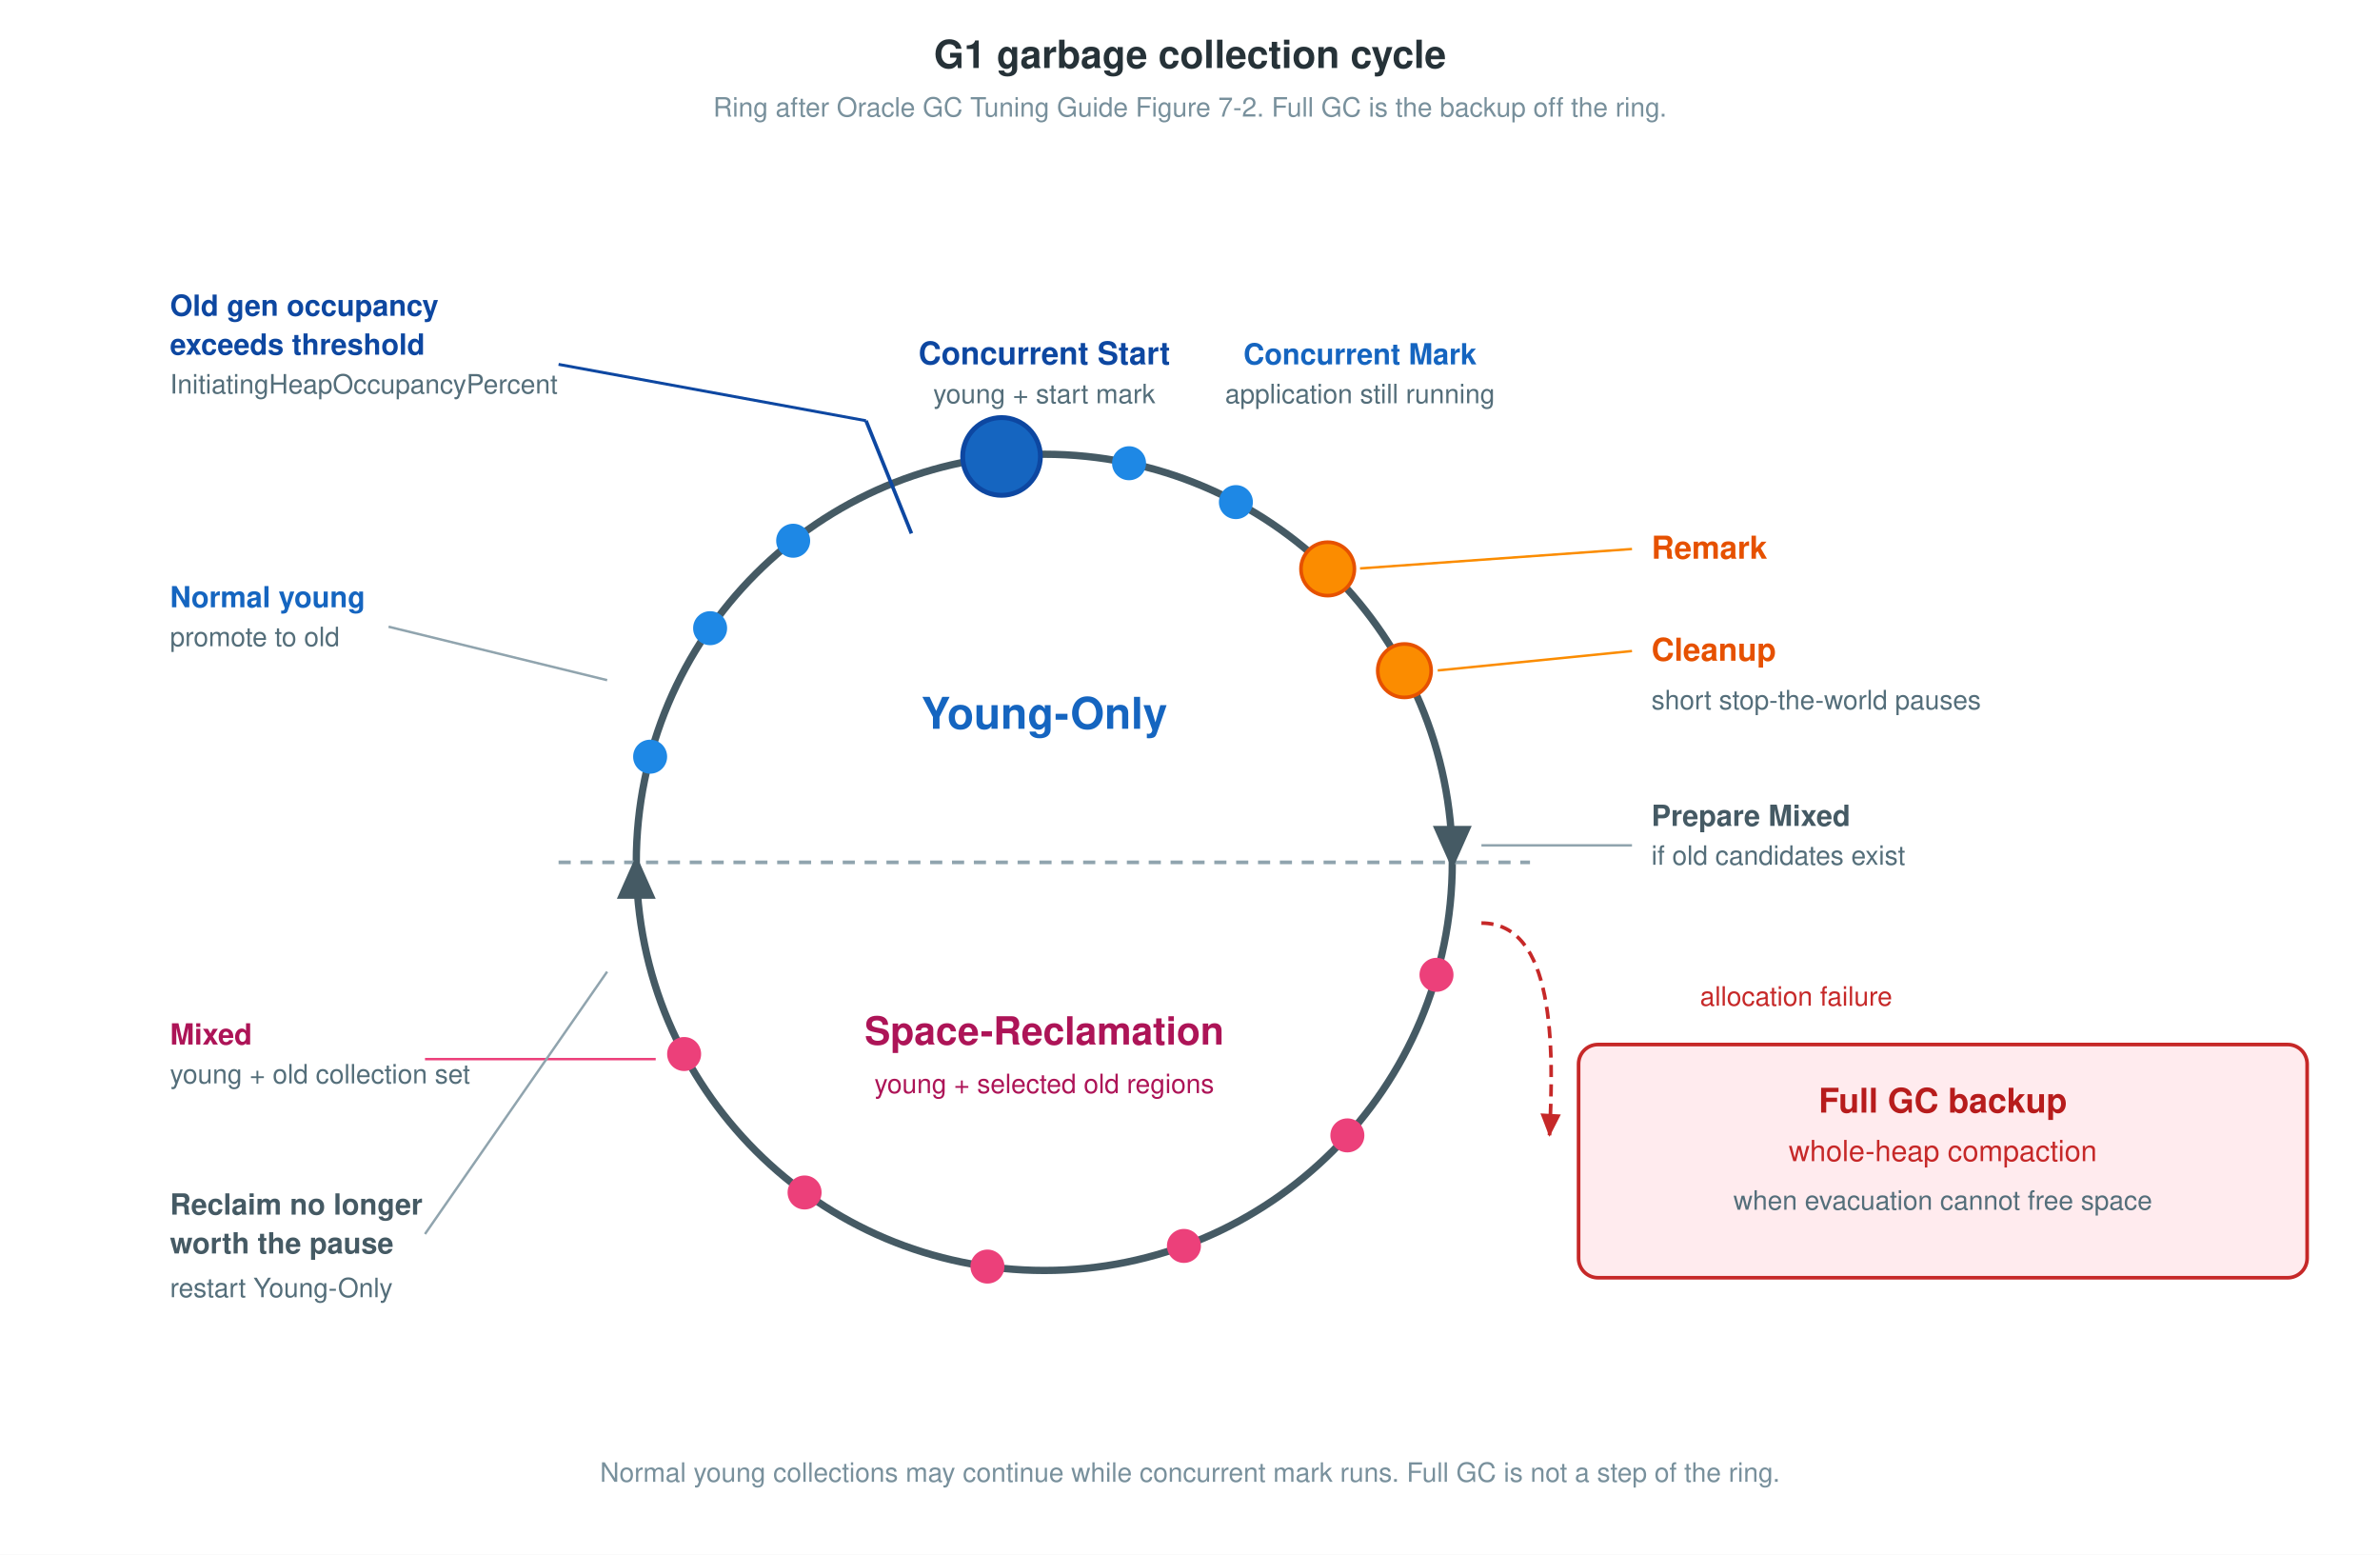
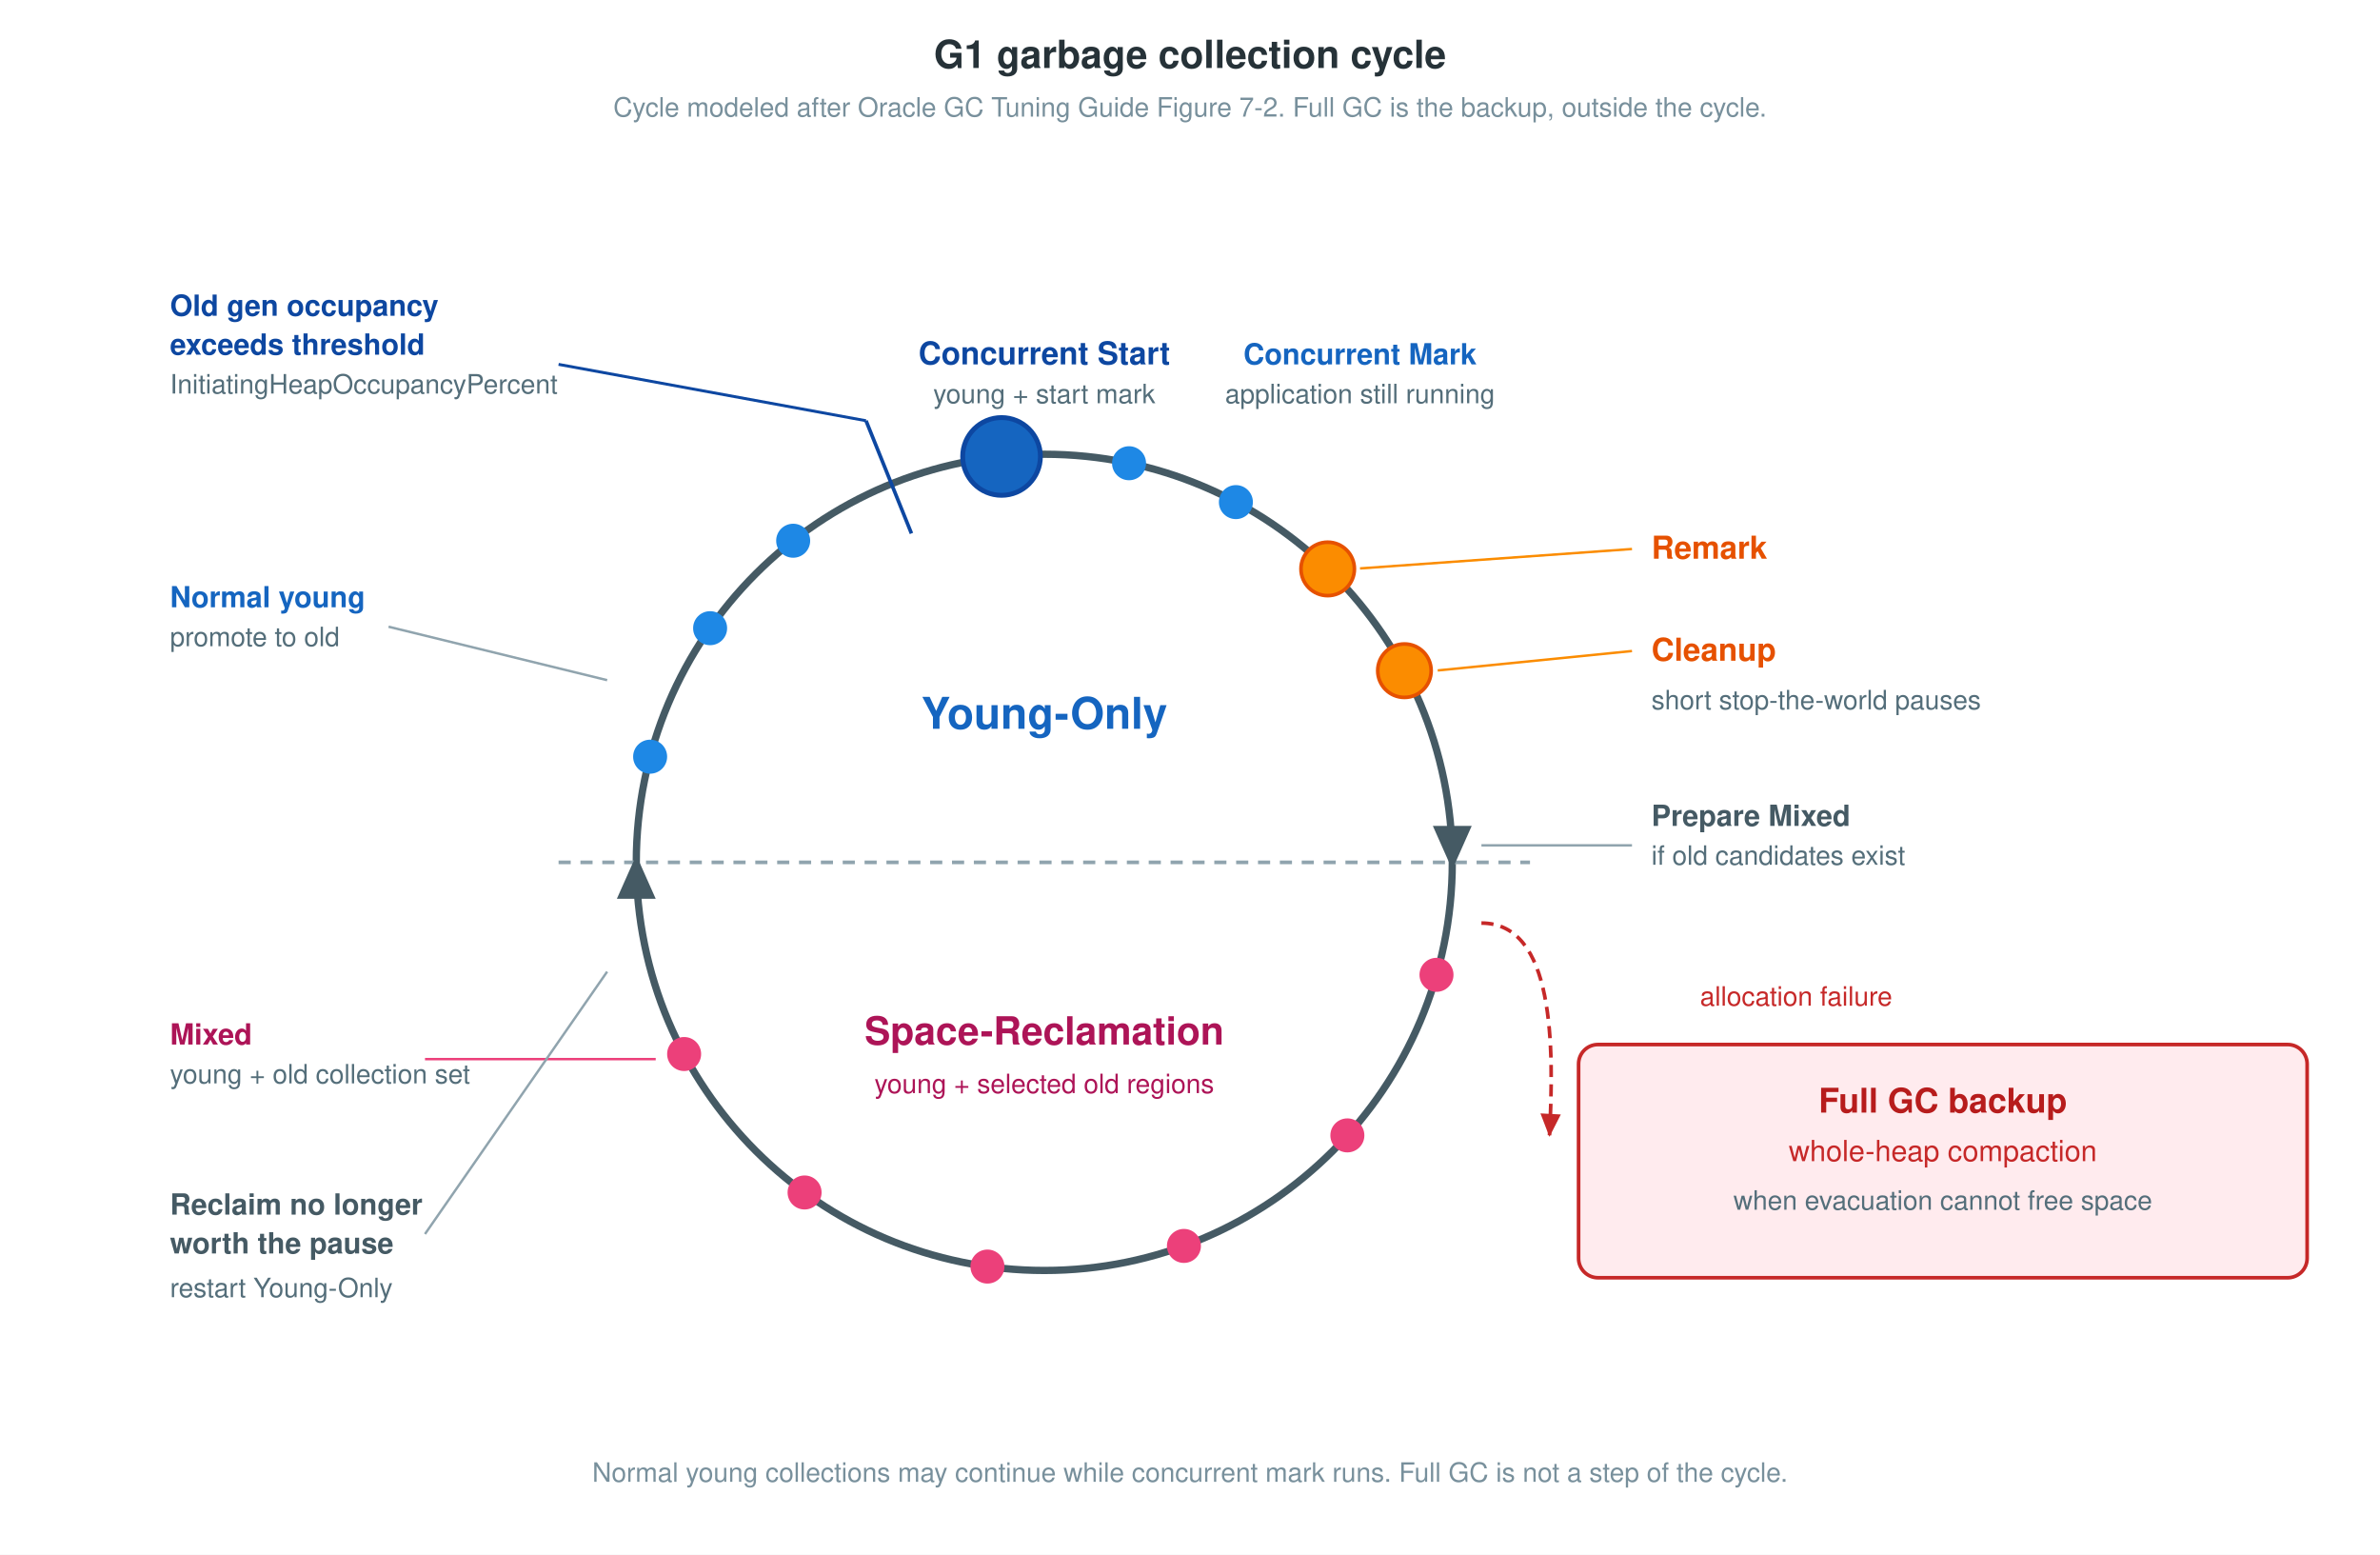
<svg xmlns="http://www.w3.org/2000/svg" width="980" height="640" viewBox="0 0 980 640" role="img" aria-label="G1 garbage collection cycle: Young-Only through Concurrent Start, Remark, Cleanup, then Mixed Space-Reclamation, with Full GC as a backup">
  <defs>
    <marker id="arr" viewBox="0 0 10 10" refX="9" refY="5" markerWidth="7" markerHeight="7" orient="auto">
      <path d="M 0 1 L 9 5 L 0 9 z" fill="#c62828" />
    </marker>
  </defs>
  <rect width="980" height="640" fill="#ffffff" />
  <text x="490" y="28" text-anchor="middle" font-family="Segoe UI, Helvetica, Arial, sans-serif" font-size="16" font-weight="700" fill="#263238">G1 garbage collection cycle</text>
-   <text x="490" y="48" text-anchor="middle" font-family="Segoe UI, Helvetica, Arial, sans-serif" font-size="11" fill="#78909c">Ring after Oracle GC Tuning Guide Figure 7-2. Full GC is the backup off the ring.</text>
+   <text x="490" y="48" text-anchor="middle" font-family="Segoe UI, Helvetica, Arial, sans-serif" font-size="11" fill="#78909c">Cycle modeled after Oracle GC Tuning Guide Figure 7-2. Full GC is the backup, outside the cycle.</text>
  <g font-family="Segoe UI, Helvetica, Arial, sans-serif">
    <circle cx="430" cy="355" r="168" fill="none" stroke="#455a64" stroke-width="3" />
    <line x1="230" y1="355" x2="630" y2="355" stroke="#90a4ae" stroke-width="1.5" stroke-dasharray="5 4" />
    <text x="430" y="300" text-anchor="middle" font-size="18" font-weight="700" fill="#1565c0">Young-Only</text>
    <text x="430" y="430" text-anchor="middle" font-size="16" font-weight="700" fill="#ad1457">Space-Reclamation</text>
    <text x="430" y="450" text-anchor="middle" font-size="11" fill="#ad1457">young + selected old regions</text>
    <circle cx="267.7" cy="311.5" r="7" fill="#1e88e5" />
    <circle cx="292.4" cy="258.6" r="7" fill="#1e88e5" />
    <circle cx="326.6" cy="222.6" r="7" fill="#1e88e5" />
    <circle cx="412.4" cy="187.9" r="16" fill="#1565c0" stroke="#0d47a1" stroke-width="2" />
    <circle cx="464.9" cy="190.7" r="7" fill="#1e88e5" />
    <circle cx="508.9" cy="206.7" r="7" fill="#1e88e5" />
    <circle cx="546.7" cy="234.2" r="11" fill="#fb8c00" stroke="#e65100" stroke-width="1.5" />
    <circle cx="578.3" cy="276.1" r="11" fill="#fb8c00" stroke="#e65100" stroke-width="1.5" />
    <circle cx="591.5" cy="401.3" r="7" fill="#ec407a" />
    <circle cx="554.8" cy="467.4" r="7" fill="#ec407a" />
    <circle cx="487.5" cy="512.9" r="7" fill="#ec407a" />
    <circle cx="406.6" cy="521.4" r="7" fill="#ec407a" />
    <circle cx="331.3" cy="490.9" r="7" fill="#ec407a" />
    <circle cx="281.7" cy="433.9" r="7" fill="#ec407a" />
    <polygon points="590,340 606,340 598,358" fill="#455a64" />
    <polygon points="254,370 270,370 262,352" fill="#455a64" />
    <text x="70" y="250" font-size="12" font-weight="700" fill="#1565c0">Normal young</text>
    <text x="70" y="266" font-size="11" fill="#546e7a">promote to old</text>
    <line x1="160" y1="258" x2="250" y2="280" stroke="#90a4ae" stroke-width="1" />
    <text x="70" y="130" font-size="12" font-weight="700" fill="#0d47a1">Old gen occupancy</text>
    <text x="70" y="146" font-size="12" font-weight="700" fill="#0d47a1">exceeds threshold</text>
    <text x="70" y="162" font-size="11" fill="#546e7a">InitiatingHeapOccupancyPercent</text>
    <line x1="356.6" y1="173.2" x2="375.3" y2="219.6" stroke="#0d47a1" stroke-width="1.5" />
    <line x1="230" y1="150" x2="356.6" y2="173.2" stroke="#0d47a1" stroke-width="1.2" />
    <text x="430" y="150" text-anchor="middle" font-size="13" font-weight="700" fill="#0d47a1">Concurrent Start</text>
    <text x="430" y="166" text-anchor="middle" font-size="11" fill="#546e7a">young + start mark</text>
    <text x="560" y="150" text-anchor="middle" font-size="12" font-weight="700" fill="#1565c0">Concurrent Mark</text>
    <text x="560" y="166" text-anchor="middle" font-size="11" fill="#546e7a">application still running</text>
    <text x="680" y="230" font-size="13" font-weight="700" fill="#e65100">Remark</text>
    <text x="680" y="272" font-size="13" font-weight="700" fill="#e65100">Cleanup</text>
    <text x="680" y="292" font-size="11" fill="#546e7a">short stop-the-world pauses</text>
    <line x1="560" y1="234" x2="672" y2="226" stroke="#fb8c00" stroke-width="1" />
    <line x1="592" y1="276" x2="672" y2="268" stroke="#fb8c00" stroke-width="1" />
    <text x="680" y="340" font-size="12" font-weight="700" fill="#455a64">Prepare Mixed</text>
    <text x="680" y="356" font-size="11" fill="#546e7a">if old candidates exist</text>
    <line x1="610" y1="348" x2="672" y2="348" stroke="#90a4ae" stroke-width="1" />
    <text x="70" y="430" font-size="12" font-weight="700" fill="#ad1457">Mixed</text>
    <text x="70" y="446" font-size="11" fill="#546e7a">young + old collection set</text>
    <line x1="175" y1="436" x2="270" y2="436" stroke="#ec407a" stroke-width="1" />
    <text x="70" y="500" font-size="12" font-weight="700" fill="#455a64">Reclaim no longer</text>
    <text x="70" y="516" font-size="12" font-weight="700" fill="#455a64">worth the pause</text>
    <text x="70" y="534" font-size="11" fill="#546e7a">restart Young-Only</text>
    <line x1="175" y1="508" x2="250" y2="400" stroke="#90a4ae" stroke-width="1" />
    <rect x="650" y="430" width="300" height="96" rx="8" fill="#ffebee" stroke="#c62828" stroke-width="1.5" />
    <text x="800" y="458" text-anchor="middle" font-size="14" font-weight="700" fill="#b71c1c">Full GC backup</text>
    <text x="800" y="478" text-anchor="middle" font-size="12" fill="#c62828">whole-heap compaction</text>
    <text x="800" y="498" text-anchor="middle" font-size="11" fill="#546e7a">when evacuation cannot free space</text>
    <path d="M 610 380 C 640 380, 640 430, 638 468" fill="none" stroke="#c62828" stroke-width="1.5" stroke-dasharray="5 3" marker-end="url(#arr)" />
    <text x="700" y="414" font-size="11" fill="#c62828">allocation failure</text>
-     <text x="490" y="610" text-anchor="middle" font-size="11" fill="#78909c">Normal young collections may continue while concurrent mark runs. Full GC is not a step of the ring.</text>
+     <text x="490" y="610" text-anchor="middle" font-size="11" fill="#78909c">Normal young collections may continue while concurrent mark runs. Full GC is not a step of the cycle.</text>
  </g>
</svg>
